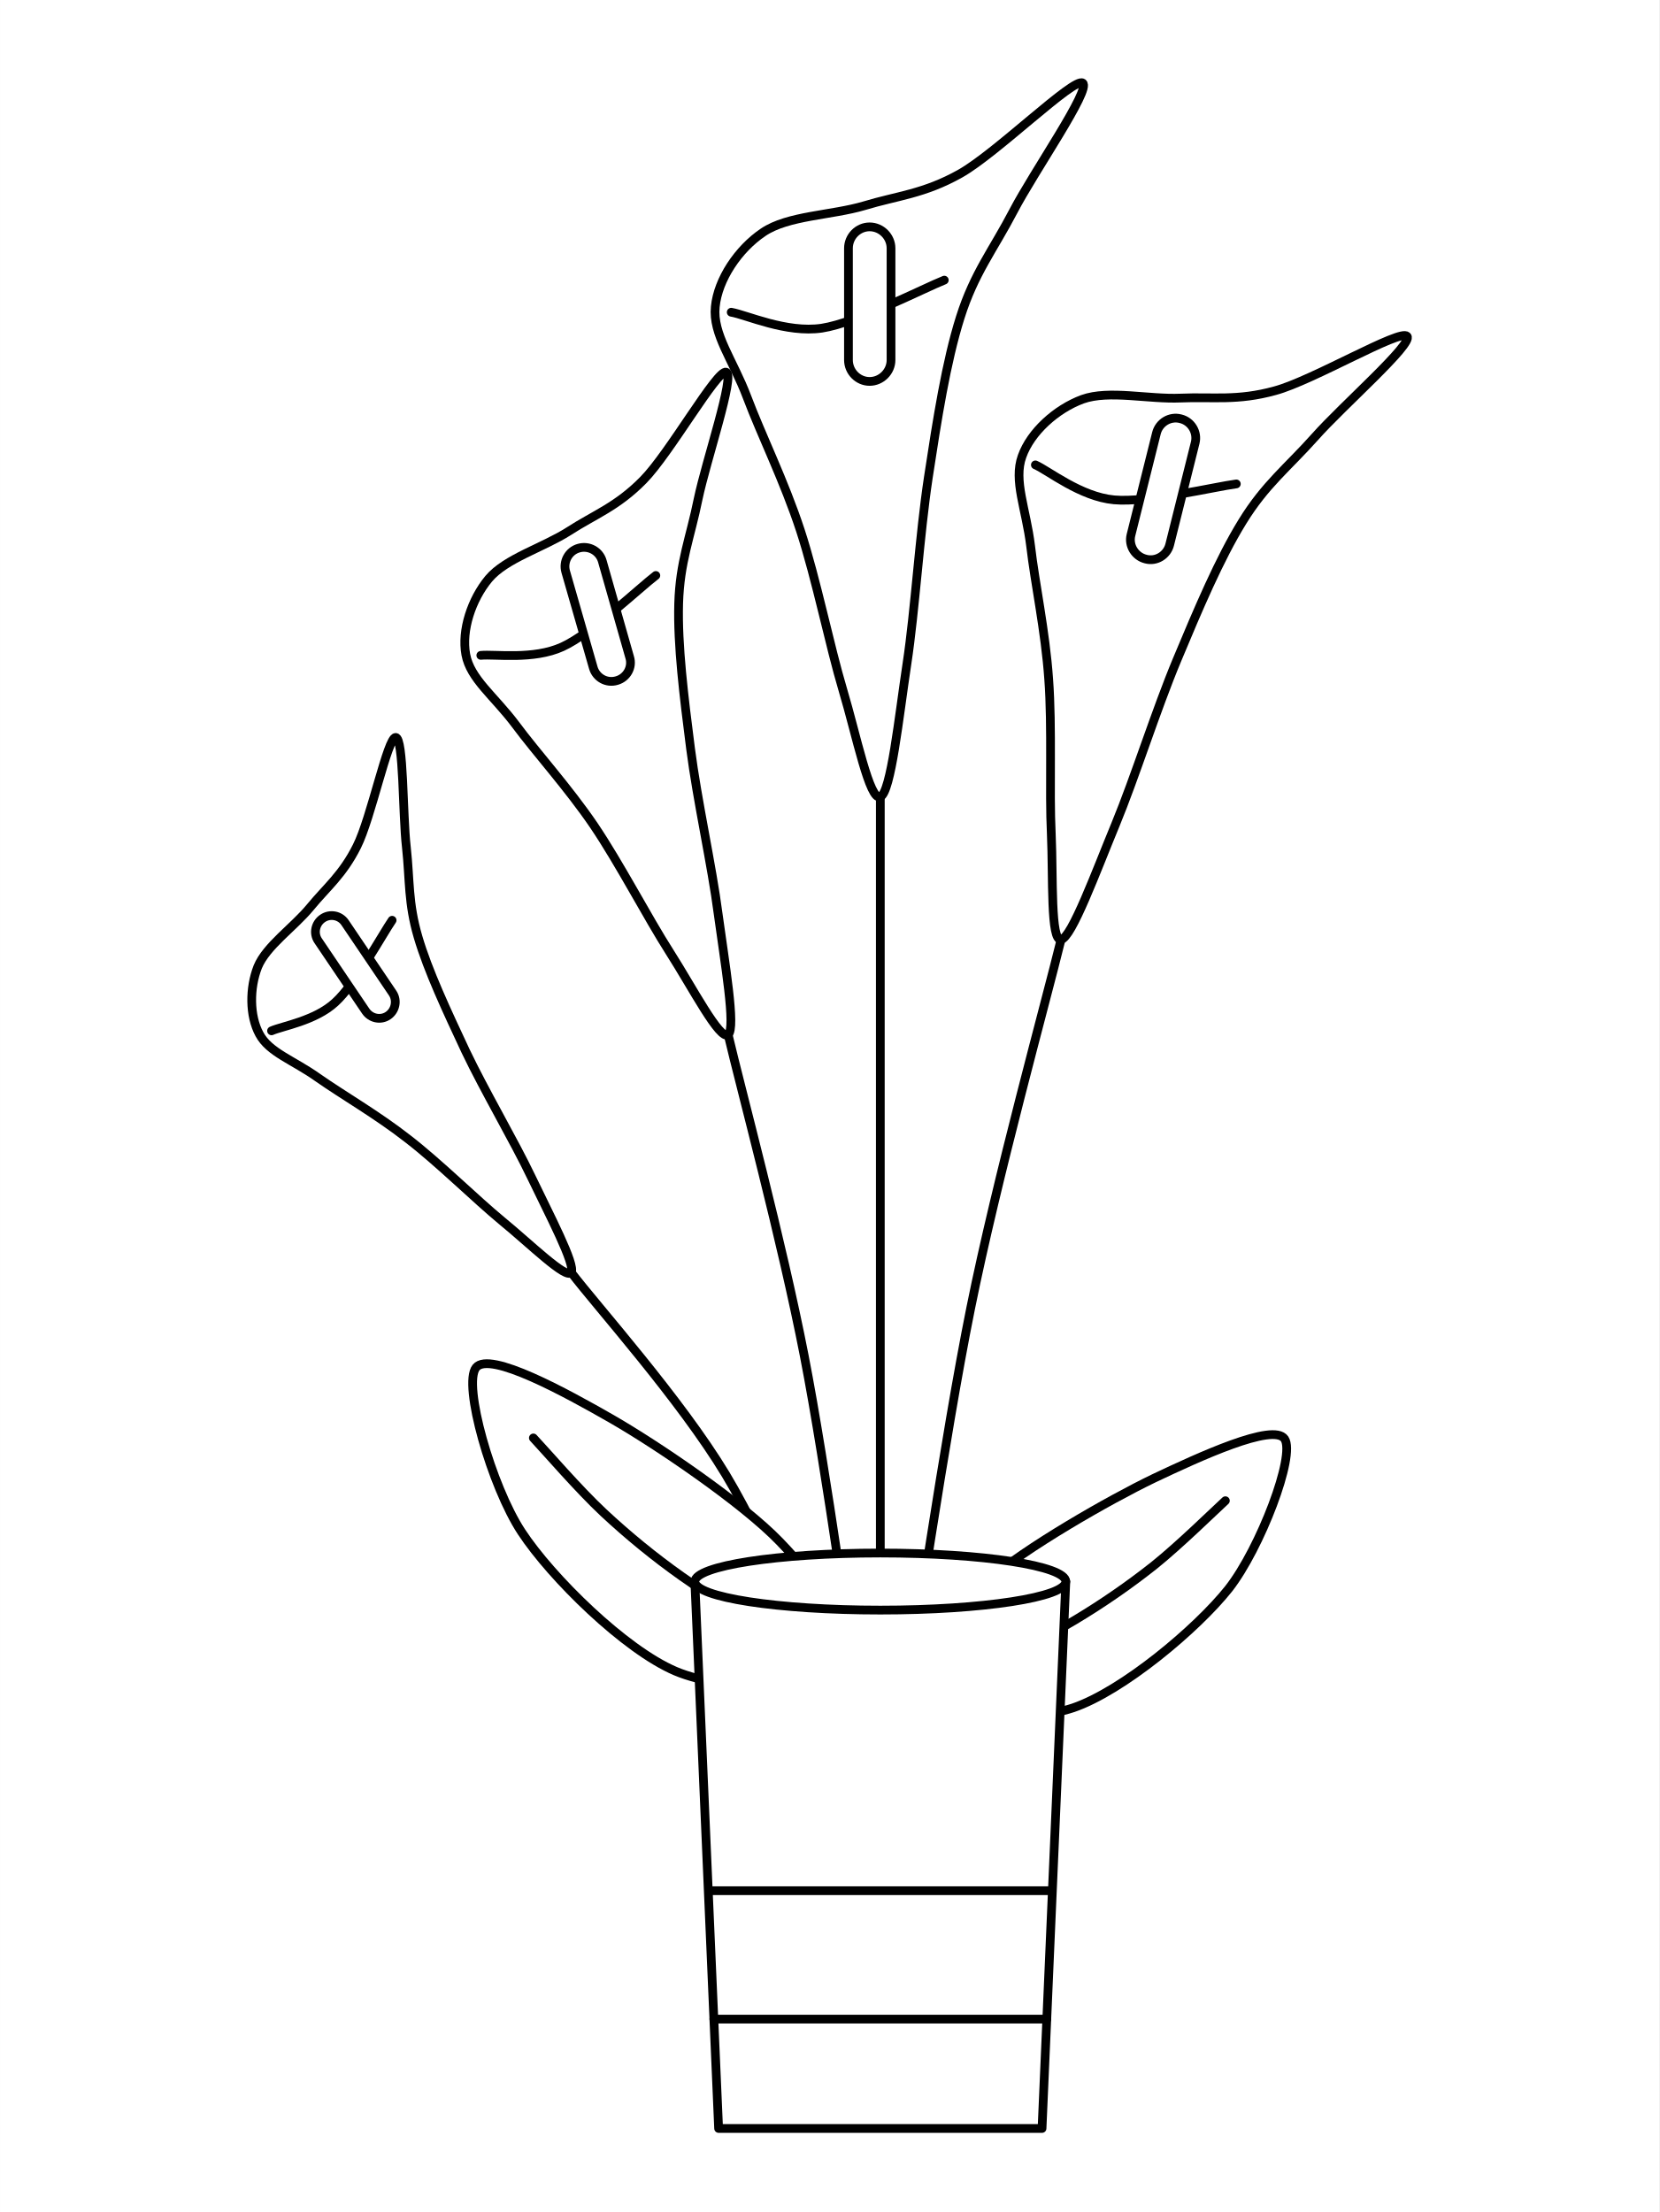
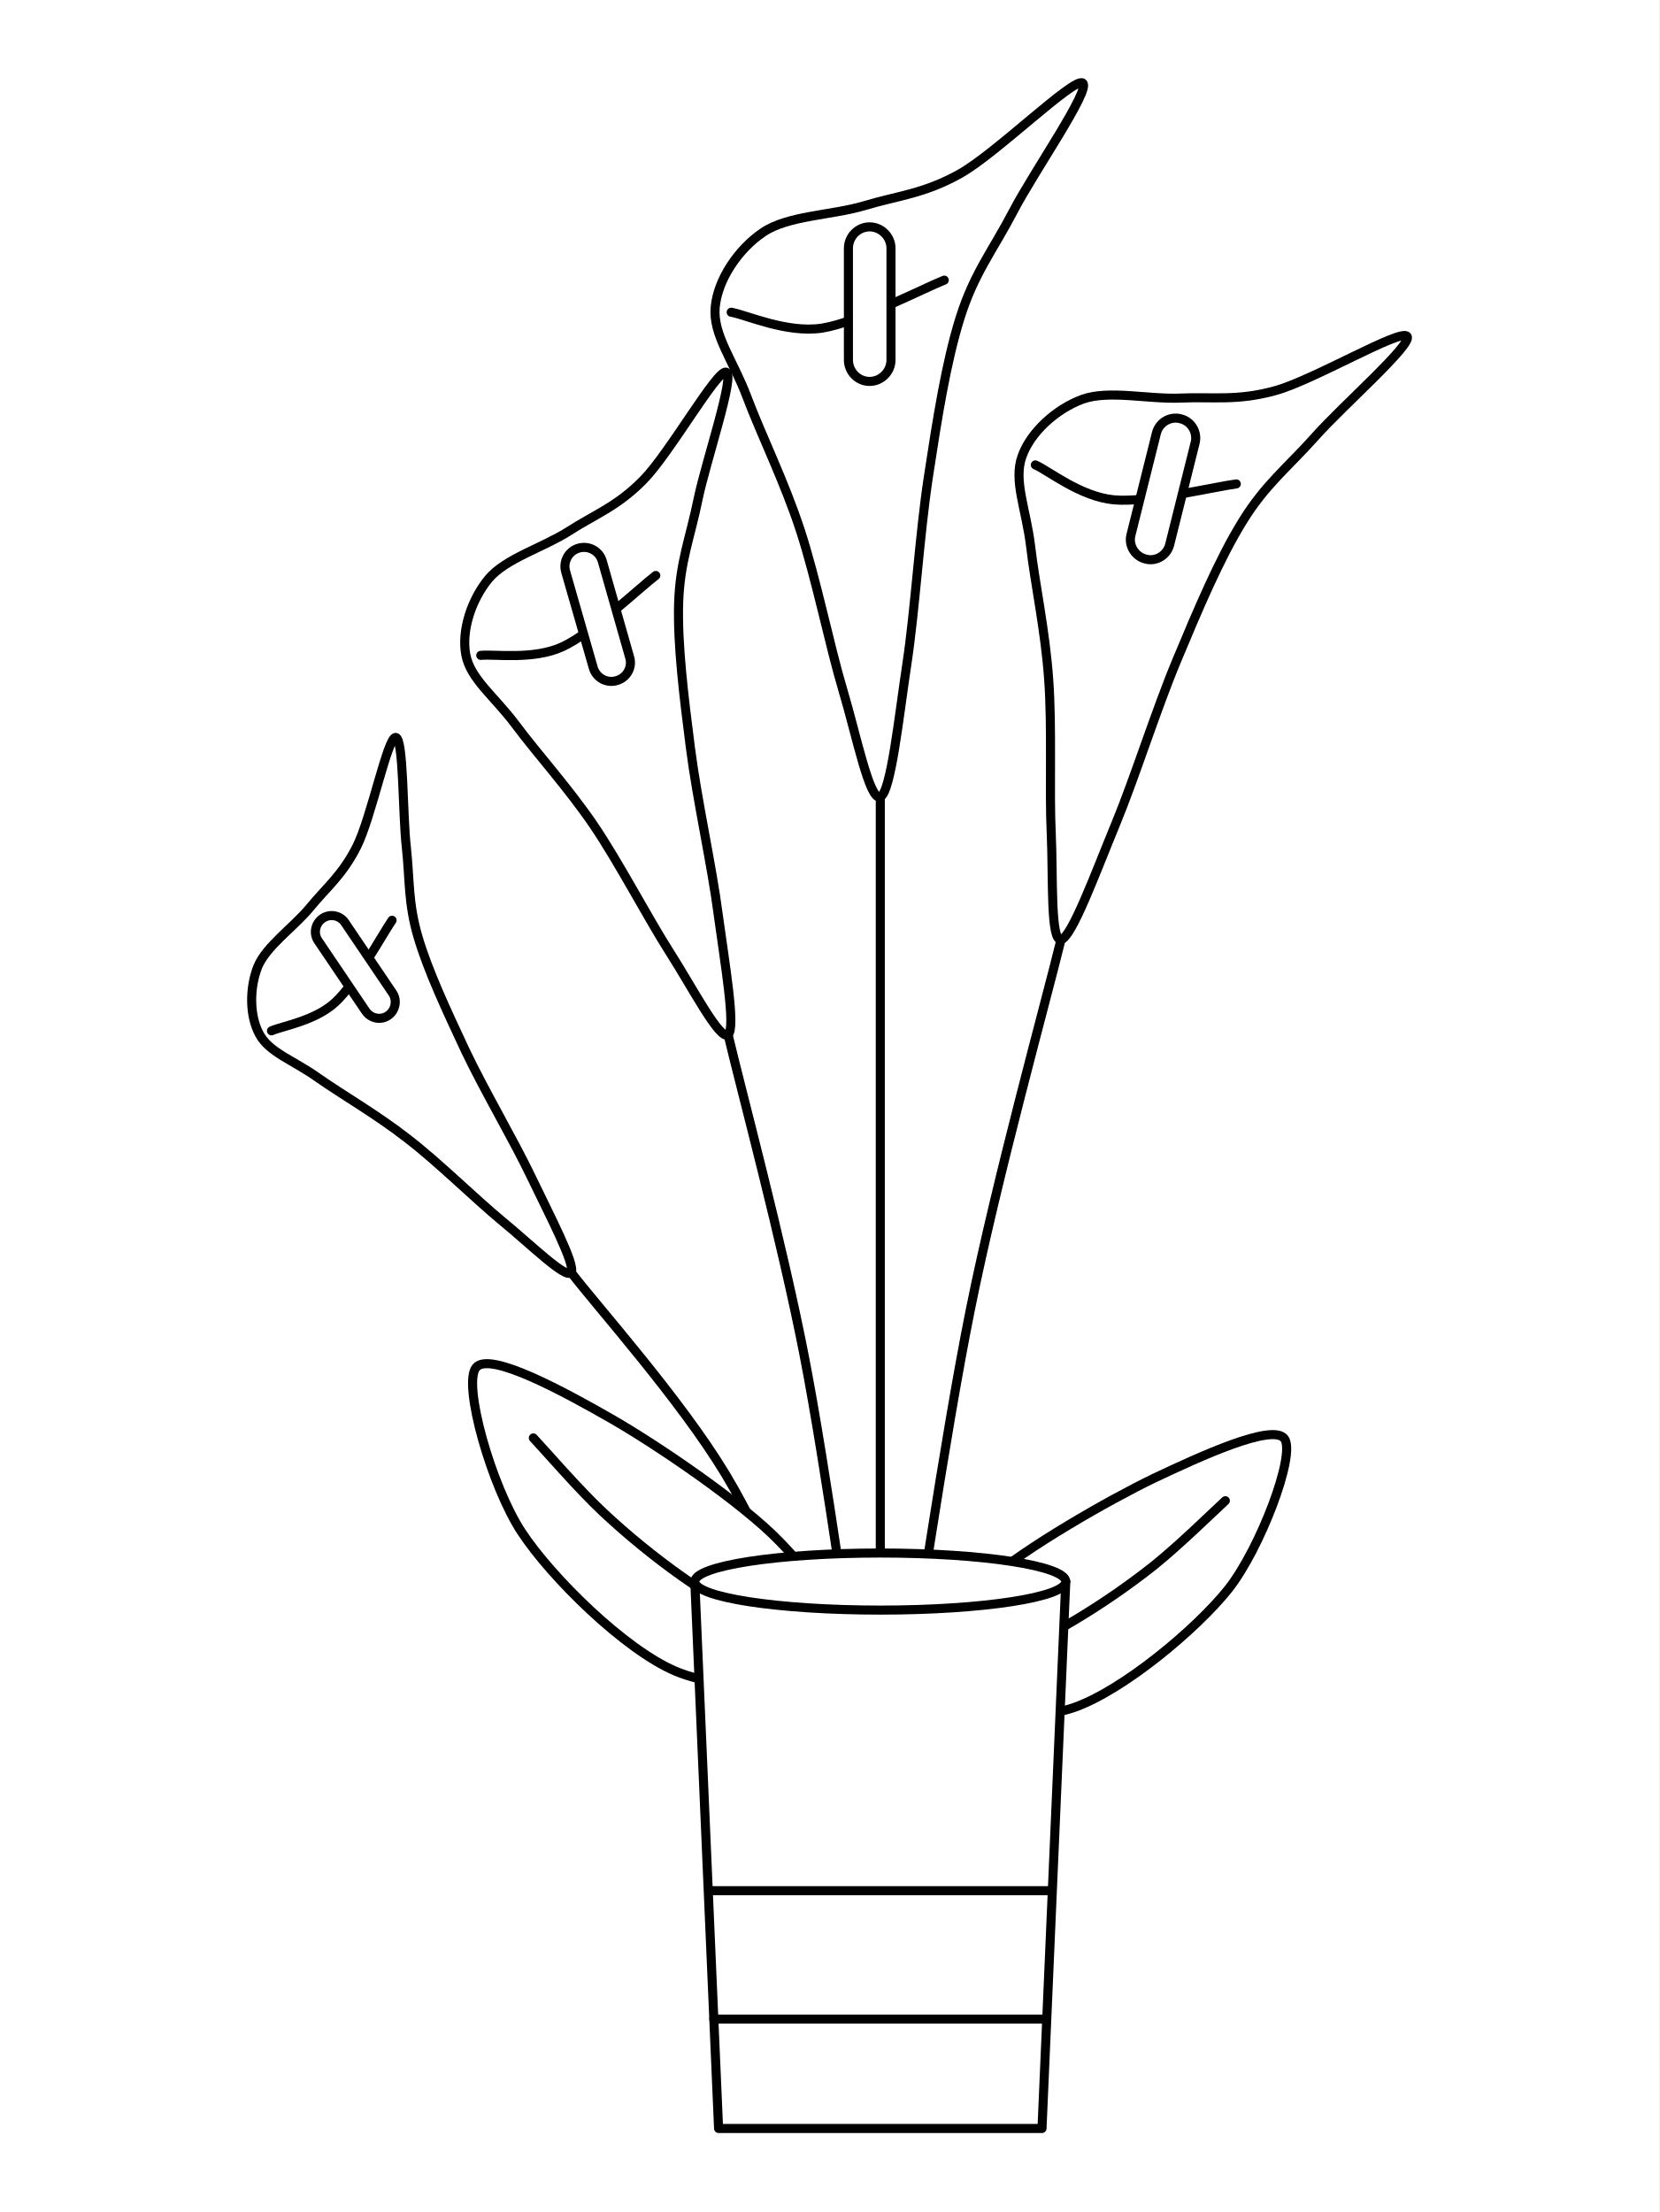
- <svg xmlns="http://www.w3.org/2000/svg" version="1.1" viewBox="0 0 600 800" width="5.932in" height="7.909in" role="img" aria-label="Calla Lilies, a picture to color">
+ <svg xmlns="http://www.w3.org/2000/svg" version="1.1" viewBox="0 0 600 800" width="5.715in" height="7.62in" role="img" aria-label="Calla Lilies, a picture to color">
  <rect width="600" height="800" fill="#fff" />
-   <g transform="translate(60.346 90.391) scale(0.86)" fill="#fff" data-bw="white" stroke="#000" stroke-width="3.674" stroke-linecap="round" stroke-linejoin="round">
+   <g transform="translate(60.346 90.391) scale(0.86)" fill="#fff" data-bw="white" stroke="#000" stroke-width="3.814" stroke-linecap="round" stroke-linejoin="round">
    <path fill="none" d="M236 330 C241.3 352.5 258.6 416.7 268 465 C277.4 513.3 288.3 594.2 292.3 620" />
    <path fill="none" d="M376 290 C369.7 315.8 349.1 390 338 445 C326.9 500 313.9 590.8 309.1 620" />
    <path fill="none" d="M300 230 C300 260.8 300 350 300 415 C300 480 300 585.8 300 620" />
    <path fill="none" d="M170 430 C180.8 444.2 215.9 483.3 235 515 C254.1 546.7 276.2 602.5 284.4 620" />
    <path d="M292 600 C298.6 591.8 273.4 559.4 257.7 543.2 C242 526.9 206.3 502.7 187.2 491.7 C168 480.7 135.7 462.9 130 470 C124.3 477.1 136.5 519.9 149.1 539.1 C161.7 558.3 192.5 588.6 213.9 597.7 C235.4 606.8 285.4 608.2 292 600 Z" />
-     <path fill="none" stroke-width="3.674" d="M292 600 C285.5 596.7 265.7 587.4 253.2 580.4 C240.6 573.3 228.2 566.1 216.6 557.9 C205 549.7 194 540.7 183.6 531 C173.2 521.3 159.1 504.9 154.1 499.6" />
+     <path fill="none" stroke-width="3.814" d="M292 600 C285.5 596.7 265.7 587.4 253.2 580.4 C240.6 573.3 228.2 566.1 216.6 557.9 C205 549.7 194 540.7 183.6 531 C173.2 521.3 159.1 504.9 154.1 499.6" />
    <path d="M308 610 C313.4 618 360.3 620.1 381.1 613.1 C401.9 606 433.1 579.9 446.5 563 C459.8 546 474.7 506.9 470 500 C465.3 493.1 433.8 507.7 415 516.6 C396.3 525.6 361 545.8 344.9 559.8 C328.9 573.8 302.6 602 308 610 Z" />
-     <path fill="none" stroke-width="3.674" d="M308 610 C314.3 607.4 333.6 600.1 346 594.5 C358.3 588.8 370.5 583 382 576.1 C393.5 569.2 404.5 561.6 415 553.3 C425.5 544.9 440.1 530.6 445.1 526" />
+     <path fill="none" stroke-width="3.814" d="M308 610 C314.3 607.4 333.6 600.1 346 594.5 C358.3 588.8 370.5 583 382 576.1 C393.5 569.2 404.5 561.6 415 553.3 C425.5 544.9 440.1 530.6 445.1 526" />
    <path d="M236 330 C232.6 332.7 220.9 310.1 211.5 295.4 C202.1 280.7 190.4 258.1 179.6 242.1 C168.8 226.2 155.5 211.6 146.6 199.6 C137.6 187.6 127.6 180.4 125.7 170.2 C123.8 160 128.1 147 135.3 138.3 C142.5 129.7 158.2 125.2 169 118.3 C179.8 111.3 189.3 108 200.3 96.8 C211.4 85.6 231.4 50.1 235.2 51.4 C239 52.7 226.8 88.5 223.4 104.7 C220.1 121 215.7 131.2 215.2 148.7 C214.7 166.2 217.4 187.9 220.2 209.7 C223 231.5 229.2 259.1 231.8 279.2 C234.5 299.2 239.4 327.3 236 330 Z" />
    <path fill="none" d="M132 170.5 C137.8 169.9 154.1 172.5 166.3 166.9 C178.6 161.3 199 141.9 205.6 136.9" />
    <path d="M173.2 125.4 L173.2 125.4 C177.4 124.2 181.9 126.6 183.1 130.9 L194.6 171.3 C195.9 175.5 193.4 179.9 189.2 181.1 L189.2 181.1 C184.9 182.4 180.5 179.9 179.3 175.7 L167.7 135.3 C166.5 131.1 168.9 126.6 173.2 125.4 Z" />
    <path d="M376 290 C371.5 290.7 372.7 264 371.9 245.7 C371 227.4 372.3 200.7 370.8 180.5 C369.4 160.3 365 140.1 363.2 124.5 C361.3 108.9 355.9 97 359.6 86.8 C363.2 76.6 373.9 66.9 385 62.8 C396.1 58.8 412.8 62.9 426.3 62.3 C439.8 61.7 450.1 63.6 466 59.2 C481.9 54.9 518.7 33.1 521.5 36.3 C524.3 39.4 494.4 65.5 482.8 78.6 C471.2 91.6 461.9 98.6 452.3 114.2 C442.6 129.9 433.7 151 424.8 172.3 C415.9 193.6 407 222 398.9 241.6 C390.8 261.2 380.5 289.3 376 290 Z" />
    <path fill="none" d="M365.2 90.4 C370.7 92.8 384.2 103.8 398.3 105.1 C412.4 106.4 441.1 99.5 449.7 98.4" />
    <path d="M426.3 71 L426.3 71 C430.8 72.1 433.5 76.7 432.4 81.1 L421.7 123.9 C420.6 128.4 416 131.2 411.6 130 L411.6 130 C407.1 128.9 404.3 124.3 405.4 119.9 L416.1 77.1 C417.2 72.6 421.8 69.8 426.3 71 Z" />
    <path d="M300 230 C295.5 231.9 289.9 203.9 284.3 185.2 C278.7 166.5 273.1 138.5 266.4 118 C259.7 97.5 249.9 77.7 244 62 C238.1 46.3 229.4 35.5 230.6 23.9 C231.7 12.4 240.3 -0.4 250.7 -7.4 C261.1 -14.5 279.5 -14.5 293.3 -18.6 C307.1 -22.8 318.3 -23.5 333.6 -32.1 C348.9 -40.7 381.4 -72.7 385.1 -70.2 C388.8 -67.6 364.6 -32.9 356 -16.4 C347.4 0.1 339.5 9.7 333.6 28.4 C327.7 47.1 323.9 71.3 320.2 95.6 C316.5 119.9 314.6 151.6 311.2 174 C307.8 196.4 304.5 228.1 300 230 Z" />
    <path fill="none" d="M237.3 26.2 C243.7 27.3 260.5 35.1 275.4 32.9 C290.3 30.6 318.3 16.1 326.9 12.7" />
    <path d="M295.5 -9.7 L295.5 -9.7 C300.4 -9.7 304.5 -5.6 304.5 -0.7 L304.5 46.3 C304.5 51.2 300.4 55.3 295.5 55.3 L295.5 55.3 C290.6 55.3 286.6 51.2 286.6 46.3 L286.6 -0.7 C286.6 -5.6 290.6 -9.7 295.5 -9.7 Z" />
    <path d="M170 430 C168 433.1 152.6 417.9 141.1 408.5 C129.7 399.1 114.3 383.8 101.3 373.8 C88.4 363.7 73.9 355.4 63.5 348.1 C53.1 340.7 43 337.5 38.9 329.8 C34.7 322.1 34.7 310.4 38.2 301.5 C41.8 292.7 53.3 284.9 60.3 276.4 C67.2 268 73.9 262.8 79.9 250.8 C85.9 238.9 92.8 205 96.2 205 C99.6 205.1 99.1 237.2 100.7 251.2 C102.2 265.2 101.4 274.6 105.6 288.9 C109.8 303.2 117.7 320 125.6 336.9 C133.6 353.7 145.9 374.5 153.3 390 C160.7 405.5 172 426.9 170 430 Z" />
    <path fill="none" d="M44 328.4 C48.5 326.4 62.4 324.2 70.8 316.4 C79.3 308.7 90.7 287.7 94.7 281.9" />
    <path d="M65.5 281.1 L65.5 281.1 C68.6 279 72.8 279.8 74.9 282.9 L94.9 312.5 C97 315.6 96.1 319.9 93 322 L93 322 C89.9 324.1 85.7 323.2 83.6 320.1 L63.6 290.5 C61.5 287.4 62.4 283.2 65.5 281.1 Z" />
    <path d="M222 560 L378 560 L368 790 L232 790 Z" />
    <path d="M378 560 C378 566.6 343.1 572 300 572 C256.9 572 222 566.6 222 560 C222 553.4 256.9 548 300 548 C343.1 548 378 553.4 378 560 Z" />
-     <path fill="none" stroke-width="3.674" d="M228 690 L372 690" />
-     <path fill="none" stroke-width="3.674" d="M230 744 L370 744" />
+     <path fill="none" stroke-width="3.814" d="M228 690 L372 690" />
+     <path fill="none" stroke-width="3.814" d="M230 744 L370 744" />
  </g>
</svg>
